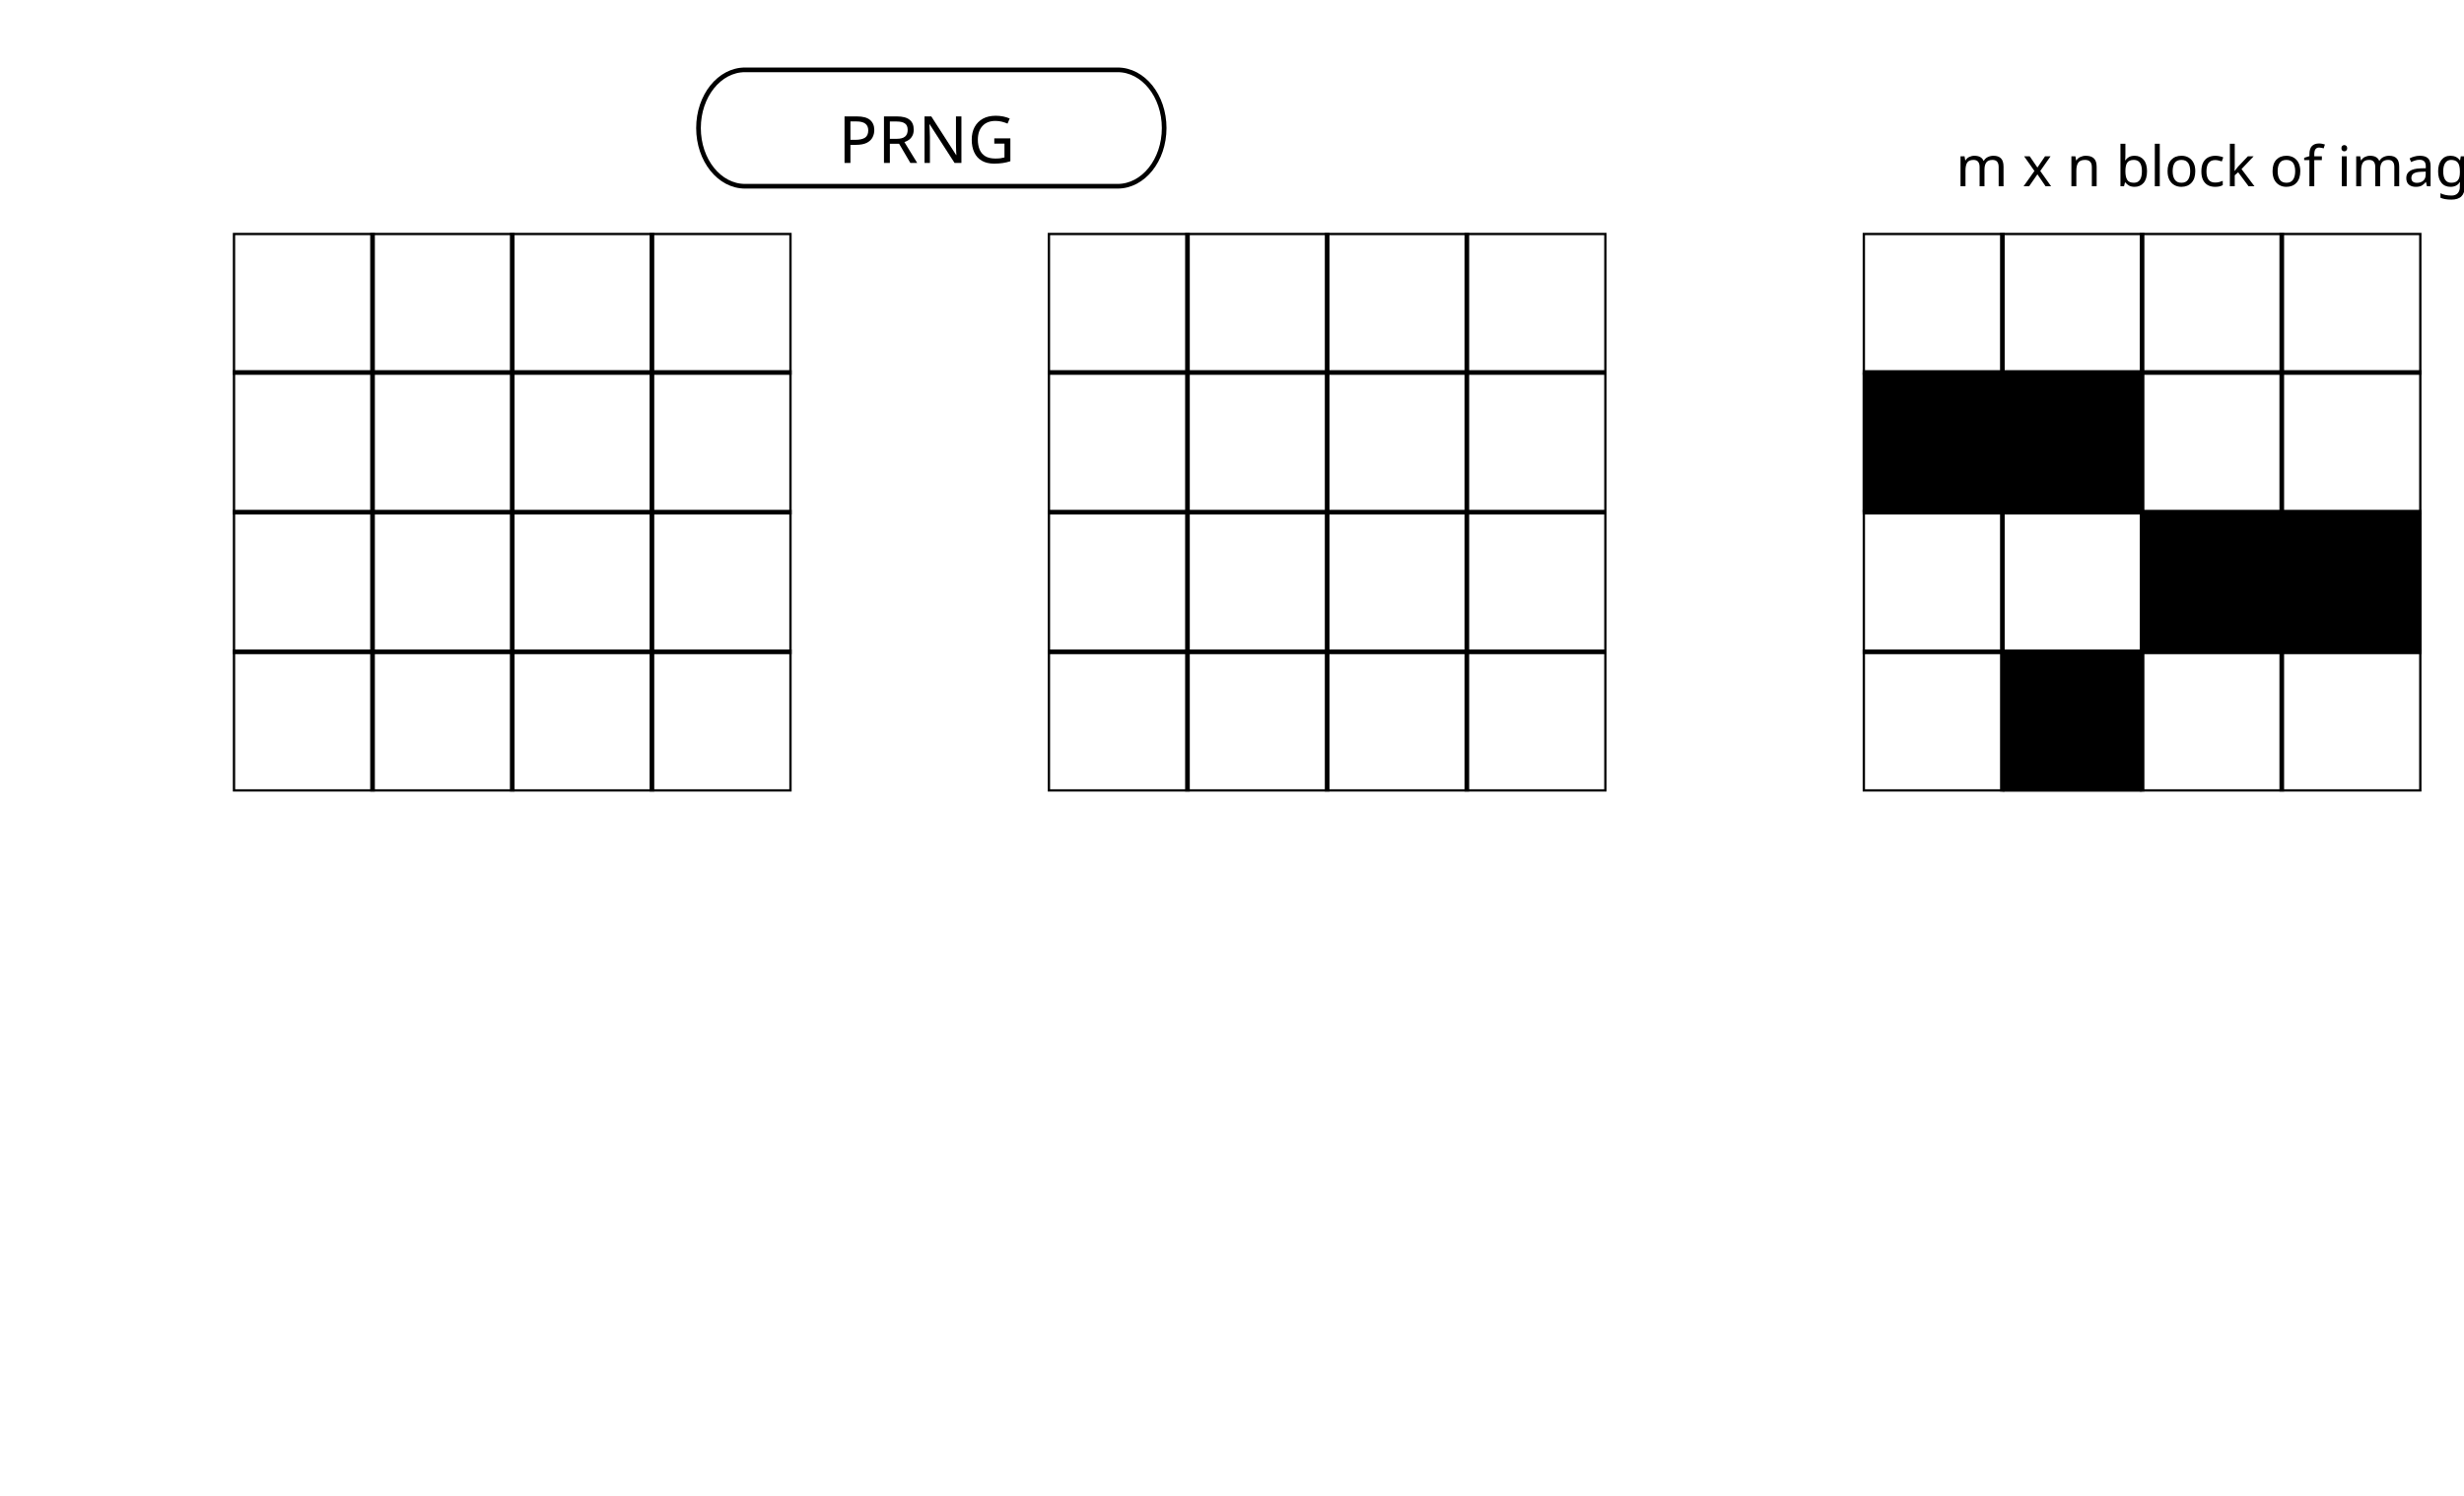
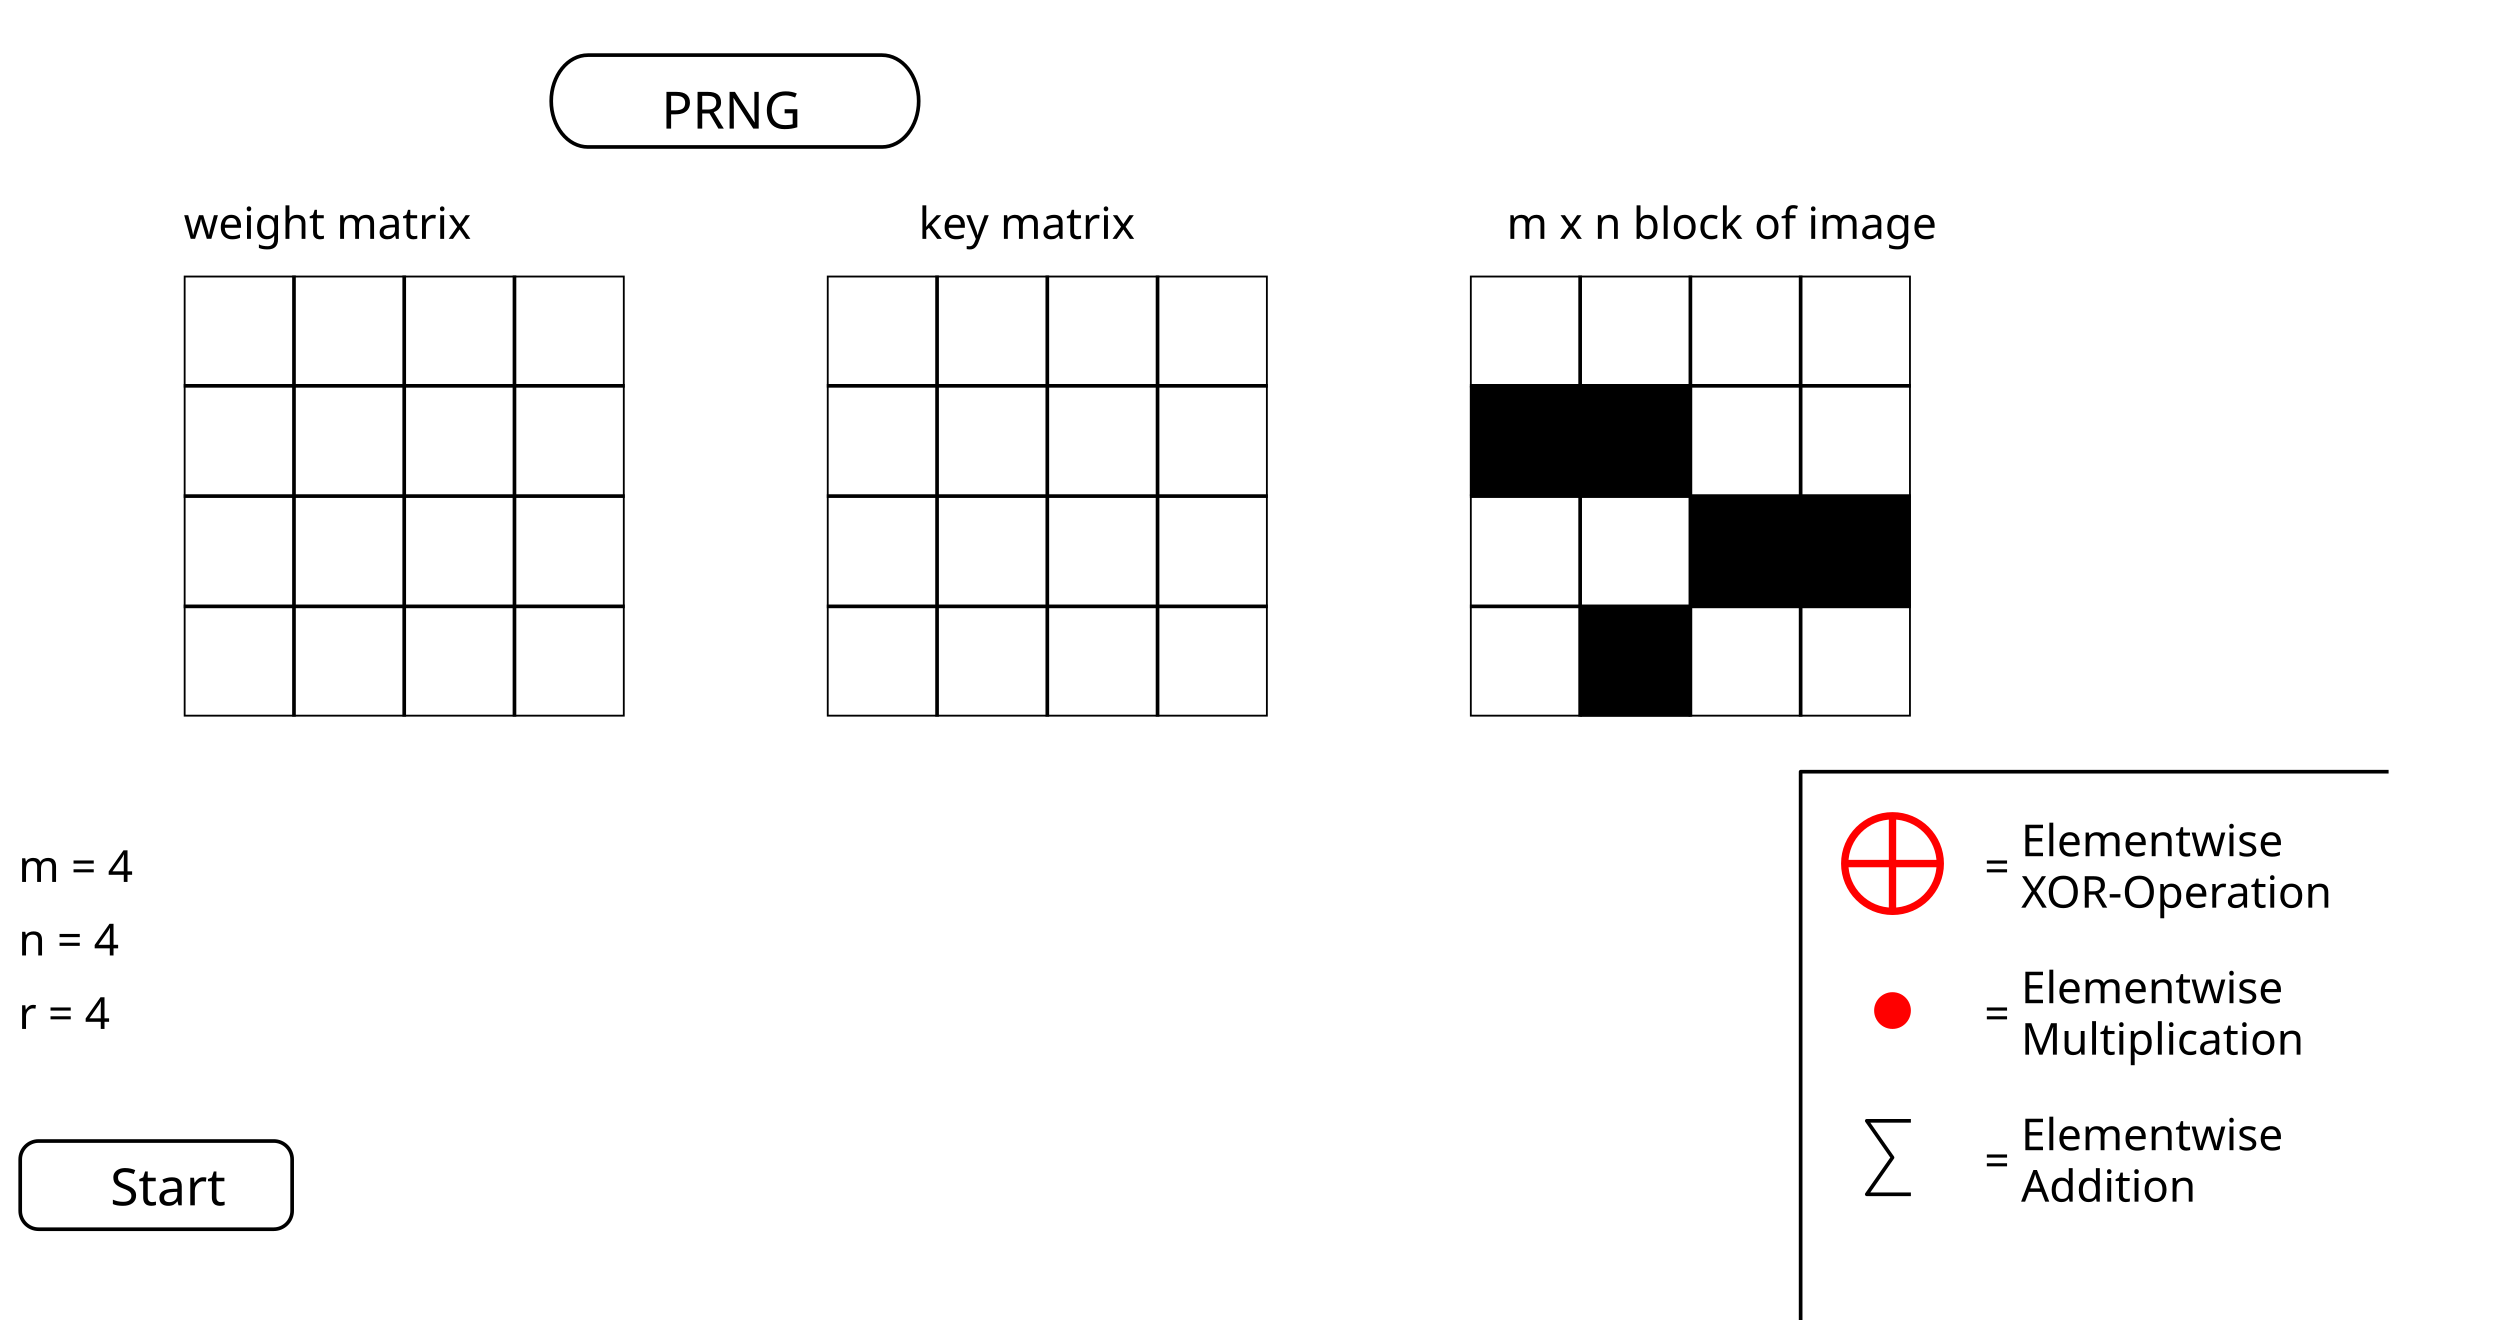
- <svg xmlns="http://www.w3.org/2000/svg" xmlns:xlink="http://www.w3.org/1999/xlink" width="140mm" height="85mm" id="svg2">
+ <svg xmlns="http://www.w3.org/2000/svg" xmlns:xlink="http://www.w3.org/1999/xlink" width="180mm" height="95mm" id="svg2">
  <defs id="defs4">
    <svg width="30" height="30" id="bit">
      <rect y="10" x="0.1" width="19.9" height="19.9" fill="white" stroke="black" />
      <polygon fill="white" stroke="black" points="0.1 10, 10 0.1, 29.9 0.1, 20 10" />
      <polygon fill="white" stroke="black" points="29.9 0.1, 29.9 20, 20 29.9, 20 10" />
    </svg>
    <svg width="30" height="30" id="zero">
      <text x="10" y="20" fill="black" style="font-size:18px;">
        0
        </text>
    </svg>
    <svg width="30" height="30" id="one">
      <text x="10" y="20" fill="black" style="font-size:18px;">
        1
+         </text>
+     </svg>
+     <svg width="30" height="30" id="two">
+       <text x="10" y="20" fill="black" style="font-size:18px;">
+         2
+         </text>
+     </svg>
+     <svg width="30" height="30" id="three">
+       <text x="10" y="20" fill="black" style="font-size:18px;">
+         3
+         </text>
+     </svg>
+     <svg width="30" height="30" id="4">
+       <text x="10" y="20" fill="black" style="font-size:18px;">
+         4
+         </text>
+     </svg>
+     <svg width="30" height="30" id="5">
+       <text x="10" y="20" fill="black" style="font-size:18px;">
+         5
+         </text>
+     </svg>
+     <svg width="30" height="30" id="6">
+       <text x="10" y="20" fill="black" style="font-size:18px;">
+         6
+         </text>
+     </svg>
+     <svg width="30" height="30" id="7">
+       <text x="10" y="20" fill="black" style="font-size:18px;">
+         7
+         </text>
+     </svg>
+     <svg width="30" height="30" id="8">
+       <text x="10" y="20" fill="black" style="font-size:18px;">
+         8
+         </text>
+     </svg>
+     <svg width="30" height="30" id="9">
+       <text x="10" y="20" fill="black" style="font-size:18px;">
+         9
+         </text>
+     </svg>
+     <svg width="30" height="30" id="10">
+       <text x="6" y="20" fill="black" style="font-size:18px;">
+         10
+         </text>
+     </svg>
+     <svg width="30" height="30" id="11">
+       <text x="6" y="20" fill="black" style="font-size:18px;">
+         11
+         </text>
+     </svg>
+     <svg width="30" height="30" id="12">
+       <text x="6" y="20" fill="black" style="font-size:18px;">
+         12
+         </text>
+     </svg>
+     <svg width="30" height="30" id="13">
+       <text x="6" y="20" fill="black" style="font-size:18px;">
+         13
+         </text>
+     </svg>
+     <svg width="30" height="30" id="14">
+       <text x="6" y="20" fill="black" style="font-size:18px;">
+         14
+         </text>
+     </svg>
+     <svg width="30" height="30" id="15">
+       <text x="6" y="20" fill="black" style="font-size:18px;">
+         15
        </text>
    </svg>
    <svg width="120" height="120" id="mat">
      <rect x="0" y="0" width="120" height="120" stroke="black" />
      <line x1="0" x2="120" y1="30" y2="30" stroke="black" />
      <line x1="0" x2="120" y1="60" y2="60" stroke="black" />
      <line x1="0" x2="120" y1="90" y2="90" stroke="black" />
      <line x1="30" x2="30" y1="0" y2="120" stroke="black" />
      <line x1="60" x2="60" y1="0" y2="120" stroke="black" />
      <line x1="90" x2="90" y1="0" y2="120" stroke="black" />
    </svg>
  </defs>
  <g style="fill:none;fill-rule:evenodd;stroke:none;stroke-width:1px;stroke-linecap:butt;stroke-linejoin:round;stroke-opacity:1;font-family:'sans';" id="g2383 " transform="scale(1)">
    <rect x="0" y="0" width="800" height="600" fill="white" />
-     <svg x="400" y="50" width="120" height="120">
+     <svg x="400" y="75" width="120" height="120">
+       <animate attributeName="x" from="400" to="320" dur="2" fill="freeze" begin="prng02.end+2" id="xor01" />
+       <animate attributeName="y" from="75" to="220" dur="2" fill="freeze" begin="prng02.end+2" />
+       <animate attributeName="opacity" from="1" to="0" dur="1" fill="freeze" begin="xor01.end" />
      <use xlink:href="#mat" />
      <rect x="0" y="30" width="30" height="30" fill="black">
        <animate attributeName="opacity" from="1" to="0" dur="1" begin="1" fill="freeze" id="fade" />
      </rect>
      <rect x="30" y="30" width="30" height="30" fill="black">
        <animate attributeName="opacity" from="1" to="0" dur="1" begin="1" fill="freeze" />
      </rect>
      <rect x="60" y="60" width="30" height="30" fill="black">
        <animate attributeName="opacity" from="1" to="0" dur="1" begin="1" fill="freeze" />
      </rect>
      <rect x="90" y="60" width="30" height="30" fill="black">
        <animate attributeName="opacity" from="1" to="0" dur="1" begin="1" fill="freeze" />
      </rect>
      <rect x="30" y="90" width="30" height="30" fill="black">
        <animate attributeName="opacity" from="1" to="0" dur="1" begin="1" fill="freeze" />
      </rect>
      <use x="0" y="30" xlink:href="#one" />
      <use x="30" y="30" xlink:href="#one" />
      <use x="60" y="60" xlink:href="#one" />
      <use x="90" y="60" xlink:href="#one" />
      <use x="30" y="90" xlink:href="#one" />
      <use x="0" y="0" xlink:href="#zero" opacity="0">
        <animate attributeName="opacity" from="0" to="1" dur="1" begin="1" fill="freeze" />
      </use>
      <use x="30" y="0" xlink:href="#zero" opacity="0">
        <animate attributeName="opacity" from="0" to="1" dur="1" begin="1" fill="freeze" />
      </use>
      <use x="60" y="0" xlink:href="#zero" opacity="0">
        <animate attributeName="opacity" from="0" to="1" dur="1" begin="1" fill="freeze" />
      </use>
      <use x="90" y="0" xlink:href="#zero" opacity="0">
        <animate attributeName="opacity" from="0" to="1" dur="1" begin="1" fill="freeze" />
      </use>
      <use x="60" y="30" xlink:href="#zero" opacity="0">
        <animate attributeName="opacity" from="0" to="1" dur="1" begin="1" fill="freeze" />
      </use>
      <use x="0" y="60" xlink:href="#zero" opacity="0">
        <animate attributeName="opacity" from="0" to="1" dur="1" begin="1" fill="freeze" />
      </use>
      <use x="30" y="60" xlink:href="#zero" opacity="0">
        <animate attributeName="opacity" from="0" to="1" dur="1" begin="1" fill="freeze" />
      </use>
      <use x="0" y="90" xlink:href="#zero" opacity="0">
        <animate attributeName="opacity" from="0" to="1" dur="1" begin="1" fill="freeze" />
      </use>
      <use x="90" y="30" xlink:href="#zero" opacity="0">
        <animate attributeName="opacity" from="0" to="1" dur="1" begin="1" fill="freeze" />
      </use>
      <use x="60" y="90" xlink:href="#zero" opacity="0">
        <animate attributeName="opacity" from="0" to="1" dur="1" begin="1" fill="freeze" />
      </use>
      <use x="90" y="90" xlink:href="#zero" opacity="0">
        <animate attributeName="opacity" from="0" to="1" dur="1" begin="1" fill="freeze" />
      </use>
    </svg>
-     <text x="420" y="40" fill="black" style="font-size:12px;">
+     <text x="410" y="65" fill="black" style="font-size:12px;">
m x n block of image
</text>
-     <svg x="225" y="50" width="120" height="120">
+     <svg x="225" y="75" width="120" height="120">
+       <animate attributeName="x" from="225" to="320" dur="2" fill="freeze" begin="prng02.end+2" />
+       <animate attributeName="y" from="75" to="220" dur="2" fill="freeze" begin="prng02.end+2" />
+       <animate attributeName="x" from="320" to="225" dur="2" begin="mult01.end" fill="freeze" />
+       <animate attributeName="opacity" from="1" to="0" dur="1" begin="sum02.end" fill="freeze" />
      <use xlink:href="#mat" />
      <svg width="120" height="120" opacity="0">
        <animate attributeName="opacity" from="0" to="1" dur="1" begin="prng01.begin+1" fill="freeze" />
+         <animate attributeName="opacity" from="0" to="0" dur="1" fill="freeze" begin="xor01.end" />
        <use x="0" y="30" xlink:href="#one" />
        <use x="30" y="30" xlink:href="#zero" />
        <use x="60" y="60" xlink:href="#zero" />
        <use x="90" y="60" xlink:href="#one" />
        <use x="30" y="90" xlink:href="#zero" />
        <use x="0" y="0" xlink:href="#zero" />
        <use x="30" y="0" xlink:href="#one" />
        <use x="60" y="0" xlink:href="#zero" />
        <use x="90" y="0" xlink:href="#one" />
        <use x="60" y="30" xlink:href="#one" />
        <use x="0" y="60" xlink:href="#one" />
        <use x="30" y="60" xlink:href="#zero" />
        <use x="0" y="90" xlink:href="#one" />
        <use x="90" y="30" xlink:href="#zero" />
        <use x="60" y="90" xlink:href="#zero" />
        <use x="90" y="90" xlink:href="#one" />
      </svg>
-     </svg>
+       <svg x="0" y="0" height="120" width="120" stroke="red" stroke-width="2" opacity="0">
+         <set attributeName="opacity" to="1" dur="1" begin="xor01.end" />
+         <circle cx="60" cy="60" r="58" />
+         <path d="M 60 1 l 0 118 M 1 60 l 118 0" />
+       </svg>
+       <svg width="120" height="120" opacity="0">
+         <animate attributeName="opacity" from="0" to="1" dur="1" begin="xor01.end" fill="freeze" id="xor02" />
+         <animate attributeName="opacity" from="1" to="0" dur="1" begin="mult02.end" fill="freeze" />
+         <use x="0" y="0" xlink:href="#zero" />
+         <use x="30" y="0" xlink:href="#one" />
+         <use x="60" y="0" xlink:href="#zero" />
+         <use x="90" y="0" xlink:href="#one" />
+         <use x="0" y="30" xlink:href="#zero" />
+         <use x="30" y="30" xlink:href="#one" />
+         <use x="60" y="30" xlink:href="#one" />
+         <use x="90" y="30" xlink:href="#zero" />
+         <use x="0" y="60" xlink:href="#one" />
+         <use x="30" y="60" xlink:href="#zero" />
+         <use x="60" y="60" xlink:href="#one" />
+         <use x="90" y="60" xlink:href="#zero" />
+         <use x="0" y="90" xlink:href="#one" />
+         <use x="30" y="90" xlink:href="#one" />
+         <use x="60" y="90" xlink:href="#zero" />
+         <use x="90" y="90" xlink:href="#one" />
+       </svg>
+       <svg width="120" height="120" opacity="0">
+         <animate attributeName="opacity" from="0" to="1" dur="1" begin="mult02.end" fill="freeze" />
+         <use x="0" y="0" xlink:href="#zero">
+           <animate attributeName="x" from="0" to="45" dur="1" begin="sum01.end" fill="freeze" id="sum02" />
+           <animate attributeName="y" from="0" to="45" dur="1" begin="sum01.end" fill="freeze" />
+         </use>
+         <use x="30" y="0" xlink:href="#11">
+           <animate attributeName="x" from="30" to="45" dur="1" begin="sum01.end" fill="freeze" />
+           <animate attributeName="y" from="0" to="45" dur="1" begin="sum01.end" fill="freeze" />
+         </use>
+         <use x="60" y="0" xlink:href="#zero">
+           <animate attributeName="x" from="60" to="45" dur="1" begin="sum01.end" fill="freeze" />
+           <animate attributeName="y" from="0" to="45" dur="1" begin="sum01.end" fill="freeze" />
+         </use>
+         <use x="90" y="0" xlink:href="#7">
+           <animate attributeName="x" from="90" to="45" dur="1" begin="sum01.end" fill="freeze" />
+           <animate attributeName="y" from="0" to="45" dur="1" begin="sum01.end" fill="freeze" />
+         </use>
+         <use x="0" y="30" xlink:href="#zero">
+           <animate attributeName="x" from="0" to="45" dur="1" begin="sum01.end" fill="freeze" />
+           <animate attributeName="y" from="30" to="45" dur="1" begin="sum01.end" fill="freeze" />
+         </use>
+         <use x="30" y="30" xlink:href="#5">
+           <animate attributeName="x" from="30" to="45" dur="1" begin="sum01.end" fill="freeze" />
+           <animate attributeName="y" from="30" to="45" dur="1" begin="sum01.end" fill="freeze" />
+         </use>
+         <use x="60" y="30" xlink:href="#one">
+           <animate attributeName="x" from="60" to="45" dur="1" begin="sum01.end" fill="freeze" />
+           <animate attributeName="y" from="30" to="45" dur="1" begin="sum01.end" fill="freeze" />
+         </use>
+         <use x="90" y="30" xlink:href="#zero">
+           <animate attributeName="x" from="90" to="45" dur="1" begin="sum01.end" fill="freeze" />
+           <animate attributeName="y" from="30" to="45" dur="1" begin="sum01.end" fill="freeze" />
+         </use>
+         <use x="0" y="60" xlink:href="#6">
+           <animate attributeName="x" from="0" to="45" dur="1" begin="sum01.end" fill="freeze" />
+           <animate attributeName="y" from="60" to="45" dur="1" begin="sum01.end" fill="freeze" />
+         </use>
+         <use x="30" y="60" xlink:href="#zero">
+           <animate attributeName="x" from="30" to="45" dur="1" begin="sum01.end" fill="freeze" />
+           <animate attributeName="y" from="60" to="45" dur="1" begin="sum01.end" fill="freeze" />
+         </use>
+         <use x="60" y="60" xlink:href="#9">
+           <animate attributeName="x" from="60" to="45" dur="1" begin="sum01.end" fill="freeze" />
+           <animate attributeName="y" from="60" to="45" dur="1" begin="sum01.end" fill="freeze" />
+         </use>
+         <use x="90" y="60" xlink:href="#zero">
+           <animate attributeName="x" from="90" to="45" dur="1" begin="sum01.end" fill="freeze" />
+           <animate attributeName="y" from="60" to="45" dur="1" begin="sum01.end" fill="freeze" />
+         </use>
+         <use x="0" y="90" xlink:href="#15">
+           <animate attributeName="x" from="0" to="45" dur="1" begin="sum01.end" fill="freeze" />
+           <animate attributeName="y" from="90" to="45" dur="1" begin="sum01.end" fill="freeze" />
+         </use>
+         <use x="30" y="90" xlink:href="#10">
+           <animate attributeName="x" from="30" to="45" dur="1" begin="sum01.end" fill="freeze" />
+           <animate attributeName="y" from="90" to="45" dur="1" begin="sum01.end" fill="freeze" />
+         </use>
+         <use x="60" y="90" xlink:href="#zero">
+           <animate attributeName="x" from="60" to="45" dur="1" begin="sum01.end" fill="freeze" />
+           <animate attributeName="y" from="90" to="45" dur="1" begin="sum01.end" fill="freeze" />
+         </use>
+         <use x="90" y="90" xlink:href="#three">
+           <animate attributeName="x" from="90" to="45" dur="1" begin="sum01.end" fill="freeze" />
+           <animate attributeName="y" from="90" to="45" dur="1" begin="sum01.end" fill="freeze" />
+         </use>
+       </svg>
+       <circle cx="60" cy="60" r="8" fill="red" opacity="0">
+         <set attributeName="opacity" to="1" dur="1" begin="mult02.end" />
+       </circle>
+     </svg>
+     <text x="250" y="65" fill="black" style="font-size:12px;">
+ key matrix
+ </text>
    <rect x="150" y="15" rx="10" ry="20" width="100" height="25" stroke="black">
-       <animate attributeName="fill" from="white" to="red" dur="1" begin="fade.end+1" id="prng01" />
-       <animate attributeName="fill" from="red" to="white" dur="1" begin="fade.end+2" />
+       <animate attributeName="fill" from="white" to="red" dur="1" fill="freeze" begin="fade.end+1" id="prng01" />
+       <animate attributeName="fill" from="red" to="white" dur="1" fill="freeze" begin="prng01.end" />
+       <animate attributeName="fill" from="white" to="red" dur="1" fill="freeze" begin="prng01.end+3" id="prng02" />
+       <animate attributeName="fill" from="red" to="white" dur="1" fill="freeze" begin="prng02.end" />
    </rect>
    <text x="180" y="35" fill="black" style="font-size:14px;">
PRNG
</text>
-     <svg x="50" y="50" width="120" height="120">
+     <path d="M 240 40 L 255 75" stroke="black" opacity="0">
+       <animate attributeName="opacity" from="0" to="1" begin="prng01.end" dur="1" />
+     </path>
+     <path d="M 170 40 L 145 75" stroke="black" opacity="0">
+       <animate attributeName="opacity" from="0" to="1" begin="prng02.end" dur="1" />
+     </path>
+     <svg x="50" y="75" width="120" height="120">
+       <animate attributeName="x" from="50" to="125" dur="2" begin="xor02.end+1" fill="freeze" id="mult01" />
+       <animate attributeName="y" from="75" to="220" dur="2" begin="xor02.end+1" fill="freeze" />
+       <animate attributeName="x" from="125" to="225" dur="2" begin="mult01.end" fill="freeze" id="mult02" />
+       <animate attributeName="opacity" from="1" to="0" dur="1" begin="mult02.end" fill="freeze" />
      <use xlink:href="#mat" />
+       <svg width="120" height="120" opacity="0">
+         <animate attributeName="opacity" from="0" to="1" dur="1" begin="prng01.end+2" fill="freeze" />
+         <animate attributeName="opacity" from="1" to="0" dur="1" begin="prng02.end" fill="freeze" />
+         <use x="0" y="0" xlink:href="#one" />
+         <use x="30" y="0" xlink:href="#two" />
+         <use x="60" y="0" xlink:href="#three" />
+         <use x="90" y="0" xlink:href="#4" />
+         <use x="0" y="30" xlink:href="#5" />
+         <use x="30" y="30" xlink:href="#6" />
+         <use x="60" y="30" xlink:href="#7" />
+         <use x="90" y="30" xlink:href="#8" />
+         <use x="0" y="60" xlink:href="#9" />
+         <use x="30" y="60" xlink:href="#10" />
+         <use x="60" y="60" xlink:href="#11" />
+         <use x="90" y="60" xlink:href="#12" />
+         <use x="0" y="90" xlink:href="#13" />
+         <use x="30" y="90" xlink:href="#14" />
+         <use x="60" y="90" xlink:href="#15" />
+         <use x="90" y="90" xlink:href="#one" />
+       </svg>
+       <svg width="120" height="120" opacity="0">
+         <animate attributeName="opacity" from="0" to="1" dur="1" begin="prng02.end" fill="freeze" />
+         <use x="0" y="0" xlink:href="#12" />
+         <use x="30" y="0" xlink:href="#11" />
+         <use x="60" y="0" xlink:href="#one" />
+         <use x="90" y="0" xlink:href="#7" />
+         <use x="0" y="30" xlink:href="#14" />
+         <use x="30" y="30" xlink:href="#5" />
+         <use x="60" y="30" xlink:href="#one" />
+         <use x="90" y="30" xlink:href="#8" />
+         <use x="0" y="60" xlink:href="#6" />
+         <use x="30" y="60" xlink:href="#two" />
+         <use x="60" y="60" xlink:href="#9" />
+         <use x="90" y="60" xlink:href="#13" />
+         <use x="0" y="90" xlink:href="#15" />
+         <use x="30" y="90" xlink:href="#10" />
+         <use x="60" y="90" xlink:href="#4" />
+         <use x="90" y="90" xlink:href="#three" />
+       </svg>
+     </svg>
+     <text x="50" y="65" fill="black" style="font-size:12px;">
+ weight matrix
+ </text>
+     <path d="M 200 260 l -35 0 25 25 -25 25 35 0" stroke="black" stroke-width="2" opacity="0">
+       <animate attributeName="opacity" from="0" to="1" dur="1" begin="mult02.end+2" fill="freeze" id="sum01" />
+       <animate attributeName="opacity" from="1" to="0" dur="1" begin="sum02.end" fill="freeze" />
+     </path>
+     <text x="360" y="280" fill="black" style="font-size:18px;" opacity="0">
+ mod 2^r
+ <animate attributeName="opacity" from="0" to="1" dur="1" begin="mult02.end+2" fill="freeze" />
+       <animate attributeName="opacity" from="1" to="0" dur="1" begin="sum02.end" fill="freeze" />
+     </text>
+     <text x="280" y="285" fill="black" style="font-size:18px;" opacity="0">
+ 3
+ <animate attributeName="opacity" from="0" to="1" dur="1" begin="sum02.end" fill="freeze" />
+     </text>
+     <text x="120" y="285" fill="black" style="font-size:18px;" opacity="0">
+ weight of block = 
+ <animate attributeName="opacity" from="0" to="1" dur="1" begin="sum02.end" fill="freeze" />
+     </text>
+     <svg x="500" y="220" height="30" width="150">
+       <circle cx="15" cy="15" r="13" stroke="red" stroke-width="2" />
+       <path d="M 15 2 l 0 26 M 2 15 l 26 0" stroke="red" stroke-width="2" />
+       <text x="40" y="20" fill="black" style="font-size:12px;">
+ 		=
+ 		</text>
+       <text x="50" y="13" fill="black" style="font-size:12px;">
+ 		Elementwise
+ 		</text>
+       <text x="50" y="27" fill="black" style="font-size:12px;">
+ 		XOR-Operation
+ 		</text>
+     </svg>
+     <svg x="500" y="260" height="30" width="150">
+       <circle cx="15" cy="15" r="5" fill="red" />
+       <text x="40" y="20" fill="black" style="font-size:12px;">
+ 		=
+ 		</text>
+       <text x="50" y="13" fill="black" style="font-size:12px;">
+ 		Elementwise
+ 		</text>
+       <text x="50" y="27" fill="black" style="font-size:12px;">
+ 		Multiplication
+ 		</text>
+     </svg>
+     <svg x="500" y="300" height="30" width="150">
+       <path d="M 20 5 l -12 0 7 10 -7 10 12 0" stroke="black" />
+       <text x="40" y="20" fill="black" style="font-size:12px;">
+ 		=
+ 		</text>
+       <text x="50" y="13" fill="black" style="font-size:12px;">
+ 		Elementwise
+ 		</text>
+       <text x="50" y="27" fill="black" style="font-size:12px;">
+ 		Addition
+ 		</text>
+     </svg>
+     <path d="M 650 210 l -160 0 0 150" stroke="black" />
+     <text x="5" y="240" fill="black" style="font-size:12px;">
+ m = 4
+ </text>
+     <text x="5" y="260" fill="black" style="font-size:12px;">
+ n = 4
+ </text>
+     <text x="5" y="280" fill="black" style="font-size:12px;">
+ r = 4
+ </text>
+     <svg height="25" width="75" x="5" y="310" id="start">
+       <set attributeName="x" to="-100" begin="start.click" />
+       <set attributeName="x" to="5" begin="sum02.end" />
+       <rect height="24" width="74" x="0.5" y="0.5" rx="5" ry="5" stroke="black" fill="white" />
+       <text fill="black" x="25" y="18" style="font-size:14px;">
+ Start
+ </text>
    </svg>
  </g>
</svg>
